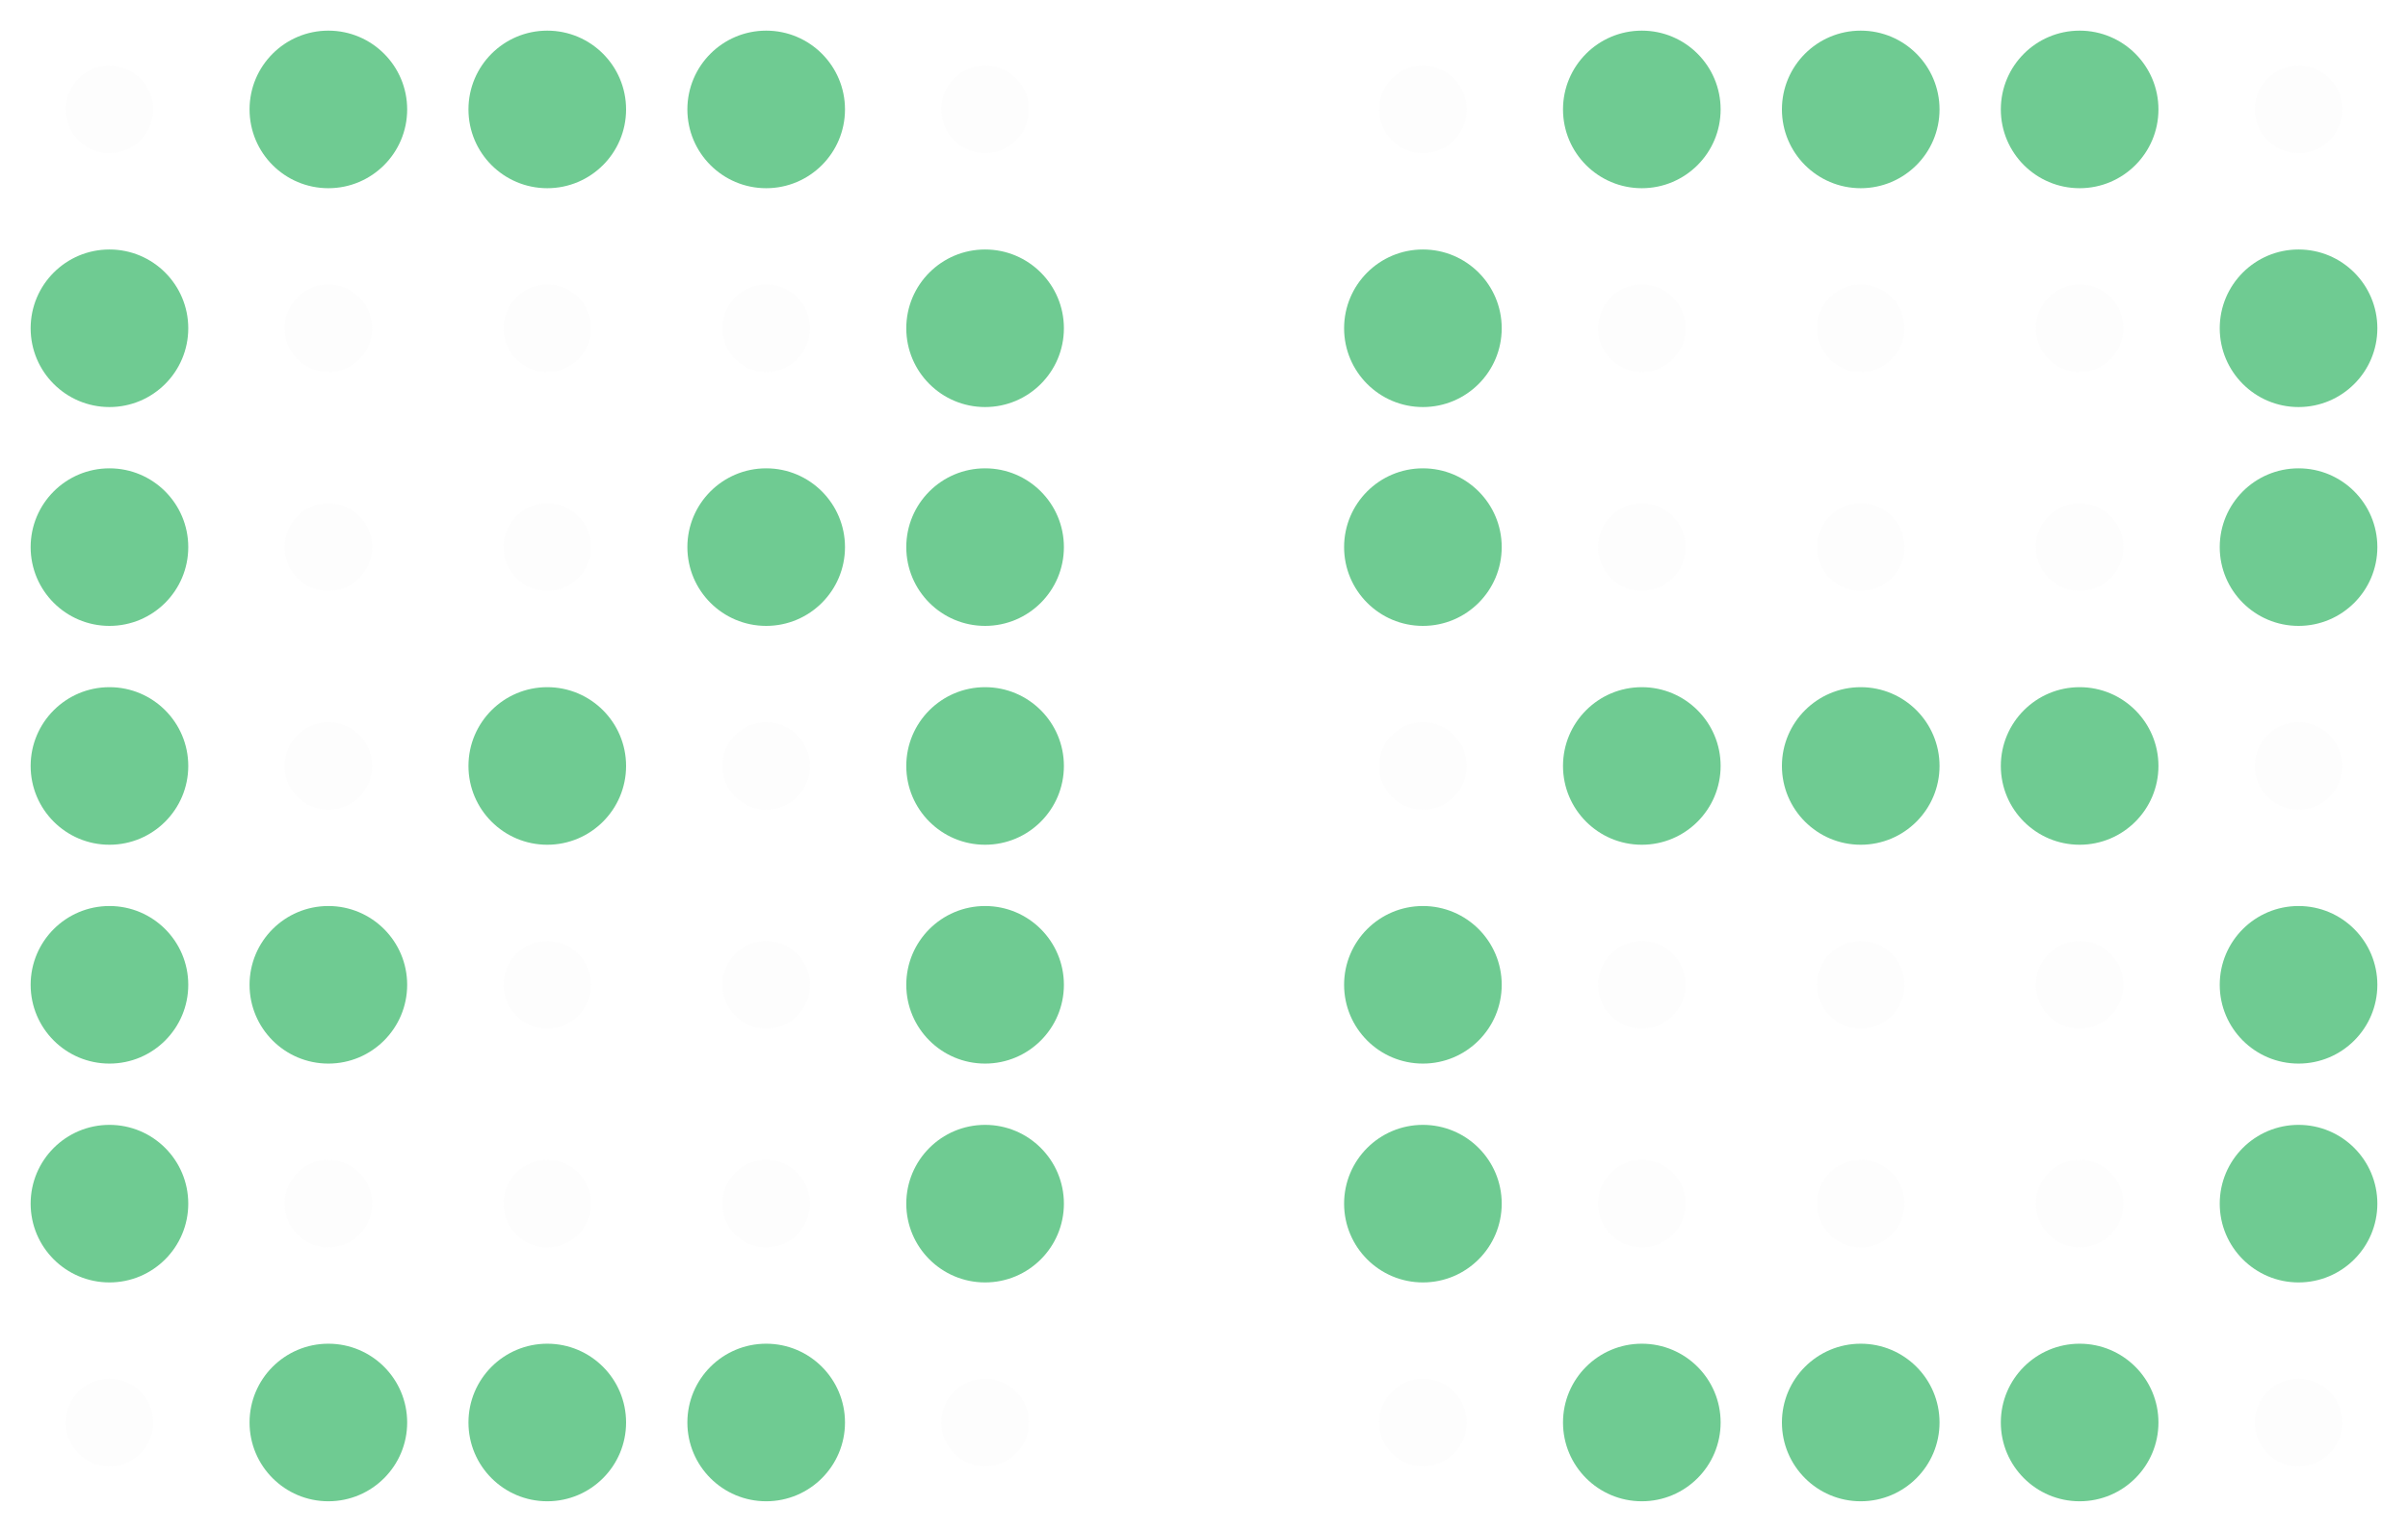
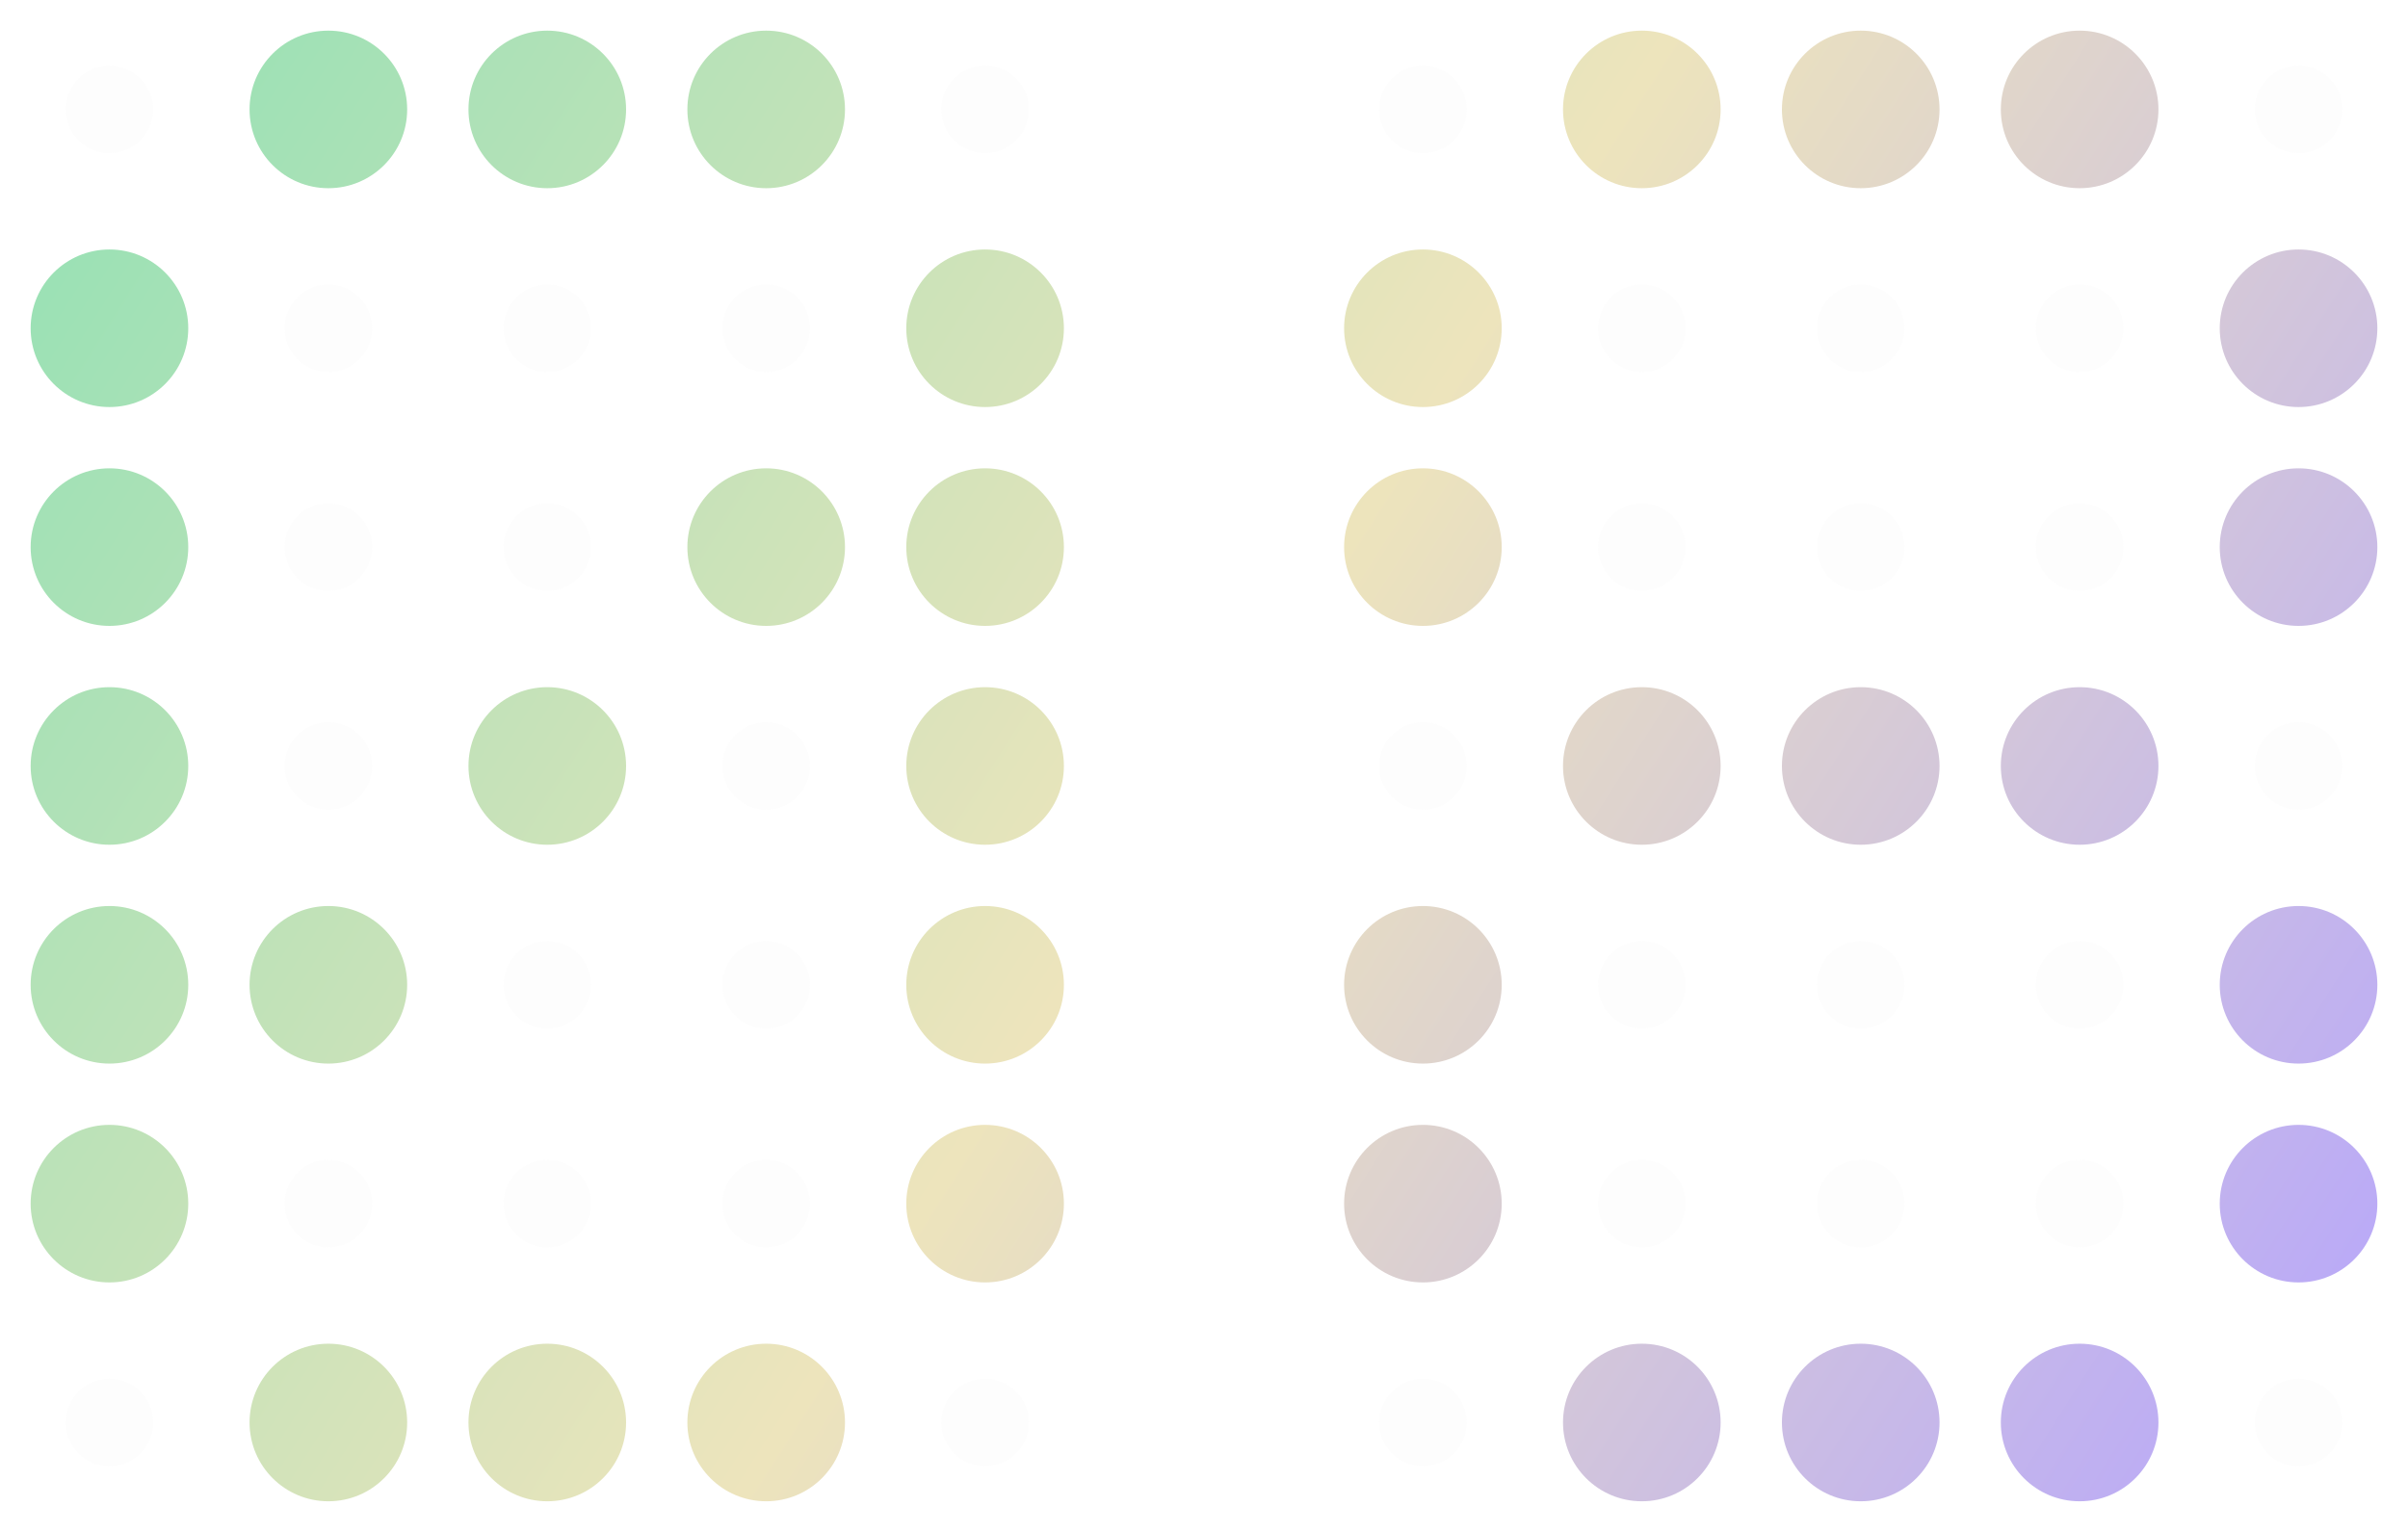
<svg xmlns="http://www.w3.org/2000/svg" viewBox="0 0 11 7" width="44" height="28">
+   <defs>
+     <linearGradient id="dmg" gradientUnits="userSpaceOnUse" x1="0" y1="0" x2="11" y2="7">
+       <stop offset="0" stop-color="#8FE0B4" />
+       <stop offset=".5" stop-color="#EDE4BC" />
+       <stop offset="1" stop-color="#B3A2FF" />
+     </linearGradient>
+   </defs>
  <circle cx="0.5" cy="0.5" r="0.2" fill="#EDEFEC" fill-opacity="0.1" />
-   <circle cx="1.5" cy="0.5" r="0.36" fill="#6FCB92" fill-opacity="1" />
-   <circle cx="2.5" cy="0.5" r="0.36" fill="#6FCB92" fill-opacity="1" />
-   <circle cx="3.5" cy="0.5" r="0.36" fill="#6FCB92" fill-opacity="1" />
+   <circle cx="1.5" cy="0.5" r="0.36" fill="url(#dmg)" fill-opacity="1" />
+   <circle cx="2.5" cy="0.5" r="0.36" fill="url(#dmg)" fill-opacity="1" />
+   <circle cx="3.5" cy="0.5" r="0.36" fill="url(#dmg)" fill-opacity="1" />
  <circle cx="4.5" cy="0.5" r="0.2" fill="#EDEFEC" fill-opacity="0.1" />
-   <circle cx="0.5" cy="1.5" r="0.36" fill="#6FCB92" fill-opacity="1" />
+   <circle cx="0.5" cy="1.5" r="0.36" fill="url(#dmg)" fill-opacity="1" />
  <circle cx="1.5" cy="1.5" r="0.2" fill="#EDEFEC" fill-opacity="0.1" />
  <circle cx="2.5" cy="1.5" r="0.2" fill="#EDEFEC" fill-opacity="0.1" />
  <circle cx="3.5" cy="1.5" r="0.2" fill="#EDEFEC" fill-opacity="0.1" />
-   <circle cx="4.5" cy="1.5" r="0.36" fill="#6FCB92" fill-opacity="1" />
-   <circle cx="0.5" cy="2.5" r="0.36" fill="#6FCB92" fill-opacity="1" />
+   <circle cx="4.5" cy="1.5" r="0.36" fill="url(#dmg)" fill-opacity="1" />
+   <circle cx="0.5" cy="2.5" r="0.36" fill="url(#dmg)" fill-opacity="1" />
  <circle cx="1.5" cy="2.5" r="0.2" fill="#EDEFEC" fill-opacity="0.1" />
  <circle cx="2.5" cy="2.5" r="0.2" fill="#EDEFEC" fill-opacity="0.1" />
-   <circle cx="3.5" cy="2.5" r="0.36" fill="#6FCB92" fill-opacity="1" />
-   <circle cx="4.5" cy="2.5" r="0.36" fill="#6FCB92" fill-opacity="1" />
-   <circle cx="0.5" cy="3.5" r="0.36" fill="#6FCB92" fill-opacity="1" />
+   <circle cx="3.5" cy="2.5" r="0.36" fill="url(#dmg)" fill-opacity="1" />
+   <circle cx="4.5" cy="2.5" r="0.36" fill="url(#dmg)" fill-opacity="1" />
+   <circle cx="0.5" cy="3.5" r="0.36" fill="url(#dmg)" fill-opacity="1" />
  <circle cx="1.5" cy="3.5" r="0.2" fill="#EDEFEC" fill-opacity="0.1" />
-   <circle cx="2.5" cy="3.5" r="0.36" fill="#6FCB92" fill-opacity="1" />
+   <circle cx="2.5" cy="3.5" r="0.36" fill="url(#dmg)" fill-opacity="1" />
  <circle cx="3.5" cy="3.5" r="0.2" fill="#EDEFEC" fill-opacity="0.1" />
-   <circle cx="4.5" cy="3.5" r="0.36" fill="#6FCB92" fill-opacity="1" />
-   <circle cx="0.5" cy="4.5" r="0.36" fill="#6FCB92" fill-opacity="1" />
-   <circle cx="1.5" cy="4.5" r="0.36" fill="#6FCB92" fill-opacity="1" />
+   <circle cx="4.5" cy="3.5" r="0.36" fill="url(#dmg)" fill-opacity="1" />
+   <circle cx="0.5" cy="4.5" r="0.36" fill="url(#dmg)" fill-opacity="1" />
+   <circle cx="1.5" cy="4.5" r="0.36" fill="url(#dmg)" fill-opacity="1" />
  <circle cx="2.5" cy="4.5" r="0.2" fill="#EDEFEC" fill-opacity="0.1" />
  <circle cx="3.5" cy="4.5" r="0.2" fill="#EDEFEC" fill-opacity="0.1" />
-   <circle cx="4.5" cy="4.5" r="0.36" fill="#6FCB92" fill-opacity="1" />
-   <circle cx="0.5" cy="5.5" r="0.36" fill="#6FCB92" fill-opacity="1" />
+   <circle cx="4.5" cy="4.5" r="0.36" fill="url(#dmg)" fill-opacity="1" />
+   <circle cx="0.5" cy="5.5" r="0.36" fill="url(#dmg)" fill-opacity="1" />
  <circle cx="1.5" cy="5.5" r="0.2" fill="#EDEFEC" fill-opacity="0.1" />
  <circle cx="2.5" cy="5.5" r="0.2" fill="#EDEFEC" fill-opacity="0.1" />
  <circle cx="3.5" cy="5.5" r="0.2" fill="#EDEFEC" fill-opacity="0.1" />
-   <circle cx="4.5" cy="5.5" r="0.36" fill="#6FCB92" fill-opacity="1" />
+   <circle cx="4.5" cy="5.5" r="0.36" fill="url(#dmg)" fill-opacity="1" />
  <circle cx="0.5" cy="6.5" r="0.2" fill="#EDEFEC" fill-opacity="0.1" />
-   <circle cx="1.5" cy="6.5" r="0.36" fill="#6FCB92" fill-opacity="1" />
-   <circle cx="2.5" cy="6.5" r="0.36" fill="#6FCB92" fill-opacity="1" />
-   <circle cx="3.5" cy="6.5" r="0.36" fill="#6FCB92" fill-opacity="1" />
+   <circle cx="1.5" cy="6.5" r="0.36" fill="url(#dmg)" fill-opacity="1" />
+   <circle cx="2.5" cy="6.5" r="0.36" fill="url(#dmg)" fill-opacity="1" />
+   <circle cx="3.5" cy="6.5" r="0.36" fill="url(#dmg)" fill-opacity="1" />
  <circle cx="4.5" cy="6.5" r="0.2" fill="#EDEFEC" fill-opacity="0.1" />
  <circle cx="6.5" cy="0.5" r="0.2" fill="#EDEFEC" fill-opacity="0.1" />
-   <circle cx="7.5" cy="0.5" r="0.36" fill="#6FCB92" fill-opacity="1" />
-   <circle cx="8.5" cy="0.5" r="0.36" fill="#6FCB92" fill-opacity="1" />
-   <circle cx="9.5" cy="0.5" r="0.36" fill="#6FCB92" fill-opacity="1" />
+   <circle cx="7.5" cy="0.5" r="0.36" fill="url(#dmg)" fill-opacity="1" />
+   <circle cx="8.5" cy="0.5" r="0.36" fill="url(#dmg)" fill-opacity="1" />
+   <circle cx="9.5" cy="0.5" r="0.36" fill="url(#dmg)" fill-opacity="1" />
  <circle cx="10.5" cy="0.5" r="0.2" fill="#EDEFEC" fill-opacity="0.1" />
-   <circle cx="6.5" cy="1.5" r="0.36" fill="#6FCB92" fill-opacity="1" />
+   <circle cx="6.5" cy="1.5" r="0.36" fill="url(#dmg)" fill-opacity="1" />
  <circle cx="7.5" cy="1.5" r="0.2" fill="#EDEFEC" fill-opacity="0.1" />
  <circle cx="8.5" cy="1.5" r="0.2" fill="#EDEFEC" fill-opacity="0.1" />
  <circle cx="9.5" cy="1.5" r="0.2" fill="#EDEFEC" fill-opacity="0.1" />
-   <circle cx="10.5" cy="1.5" r="0.36" fill="#6FCB92" fill-opacity="1" />
-   <circle cx="6.5" cy="2.5" r="0.36" fill="#6FCB92" fill-opacity="1" />
+   <circle cx="10.5" cy="1.5" r="0.36" fill="url(#dmg)" fill-opacity="1" />
+   <circle cx="6.5" cy="2.5" r="0.36" fill="url(#dmg)" fill-opacity="1" />
  <circle cx="7.5" cy="2.5" r="0.2" fill="#EDEFEC" fill-opacity="0.1" />
  <circle cx="8.5" cy="2.5" r="0.2" fill="#EDEFEC" fill-opacity="0.1" />
  <circle cx="9.5" cy="2.5" r="0.2" fill="#EDEFEC" fill-opacity="0.1" />
-   <circle cx="10.5" cy="2.5" r="0.36" fill="#6FCB92" fill-opacity="1" />
+   <circle cx="10.5" cy="2.5" r="0.36" fill="url(#dmg)" fill-opacity="1" />
  <circle cx="6.5" cy="3.5" r="0.2" fill="#EDEFEC" fill-opacity="0.1" />
-   <circle cx="7.5" cy="3.5" r="0.36" fill="#6FCB92" fill-opacity="1" />
-   <circle cx="8.5" cy="3.5" r="0.36" fill="#6FCB92" fill-opacity="1" />
-   <circle cx="9.5" cy="3.5" r="0.36" fill="#6FCB92" fill-opacity="1" />
+   <circle cx="7.5" cy="3.5" r="0.36" fill="url(#dmg)" fill-opacity="1" />
+   <circle cx="8.5" cy="3.5" r="0.36" fill="url(#dmg)" fill-opacity="1" />
+   <circle cx="9.5" cy="3.5" r="0.36" fill="url(#dmg)" fill-opacity="1" />
  <circle cx="10.5" cy="3.5" r="0.2" fill="#EDEFEC" fill-opacity="0.1" />
-   <circle cx="6.5" cy="4.5" r="0.36" fill="#6FCB92" fill-opacity="1" />
+   <circle cx="6.5" cy="4.5" r="0.36" fill="url(#dmg)" fill-opacity="1" />
  <circle cx="7.5" cy="4.5" r="0.2" fill="#EDEFEC" fill-opacity="0.1" />
  <circle cx="8.5" cy="4.5" r="0.2" fill="#EDEFEC" fill-opacity="0.1" />
  <circle cx="9.5" cy="4.5" r="0.2" fill="#EDEFEC" fill-opacity="0.1" />
-   <circle cx="10.5" cy="4.5" r="0.36" fill="#6FCB92" fill-opacity="1" />
-   <circle cx="6.5" cy="5.5" r="0.36" fill="#6FCB92" fill-opacity="1" />
+   <circle cx="10.5" cy="4.5" r="0.36" fill="url(#dmg)" fill-opacity="1" />
+   <circle cx="6.5" cy="5.5" r="0.36" fill="url(#dmg)" fill-opacity="1" />
  <circle cx="7.5" cy="5.5" r="0.2" fill="#EDEFEC" fill-opacity="0.1" />
  <circle cx="8.5" cy="5.5" r="0.2" fill="#EDEFEC" fill-opacity="0.1" />
  <circle cx="9.5" cy="5.5" r="0.2" fill="#EDEFEC" fill-opacity="0.1" />
-   <circle cx="10.5" cy="5.5" r="0.36" fill="#6FCB92" fill-opacity="1" />
+   <circle cx="10.5" cy="5.5" r="0.36" fill="url(#dmg)" fill-opacity="1" />
  <circle cx="6.5" cy="6.5" r="0.2" fill="#EDEFEC" fill-opacity="0.1" />
-   <circle cx="7.5" cy="6.5" r="0.36" fill="#6FCB92" fill-opacity="1" />
-   <circle cx="8.5" cy="6.5" r="0.36" fill="#6FCB92" fill-opacity="1" />
-   <circle cx="9.5" cy="6.5" r="0.36" fill="#6FCB92" fill-opacity="1" />
+   <circle cx="7.5" cy="6.5" r="0.36" fill="url(#dmg)" fill-opacity="1" />
+   <circle cx="8.5" cy="6.5" r="0.36" fill="url(#dmg)" fill-opacity="1" />
+   <circle cx="9.5" cy="6.5" r="0.36" fill="url(#dmg)" fill-opacity="1" />
  <circle cx="10.5" cy="6.5" r="0.2" fill="#EDEFEC" fill-opacity="0.1" />
</svg>
